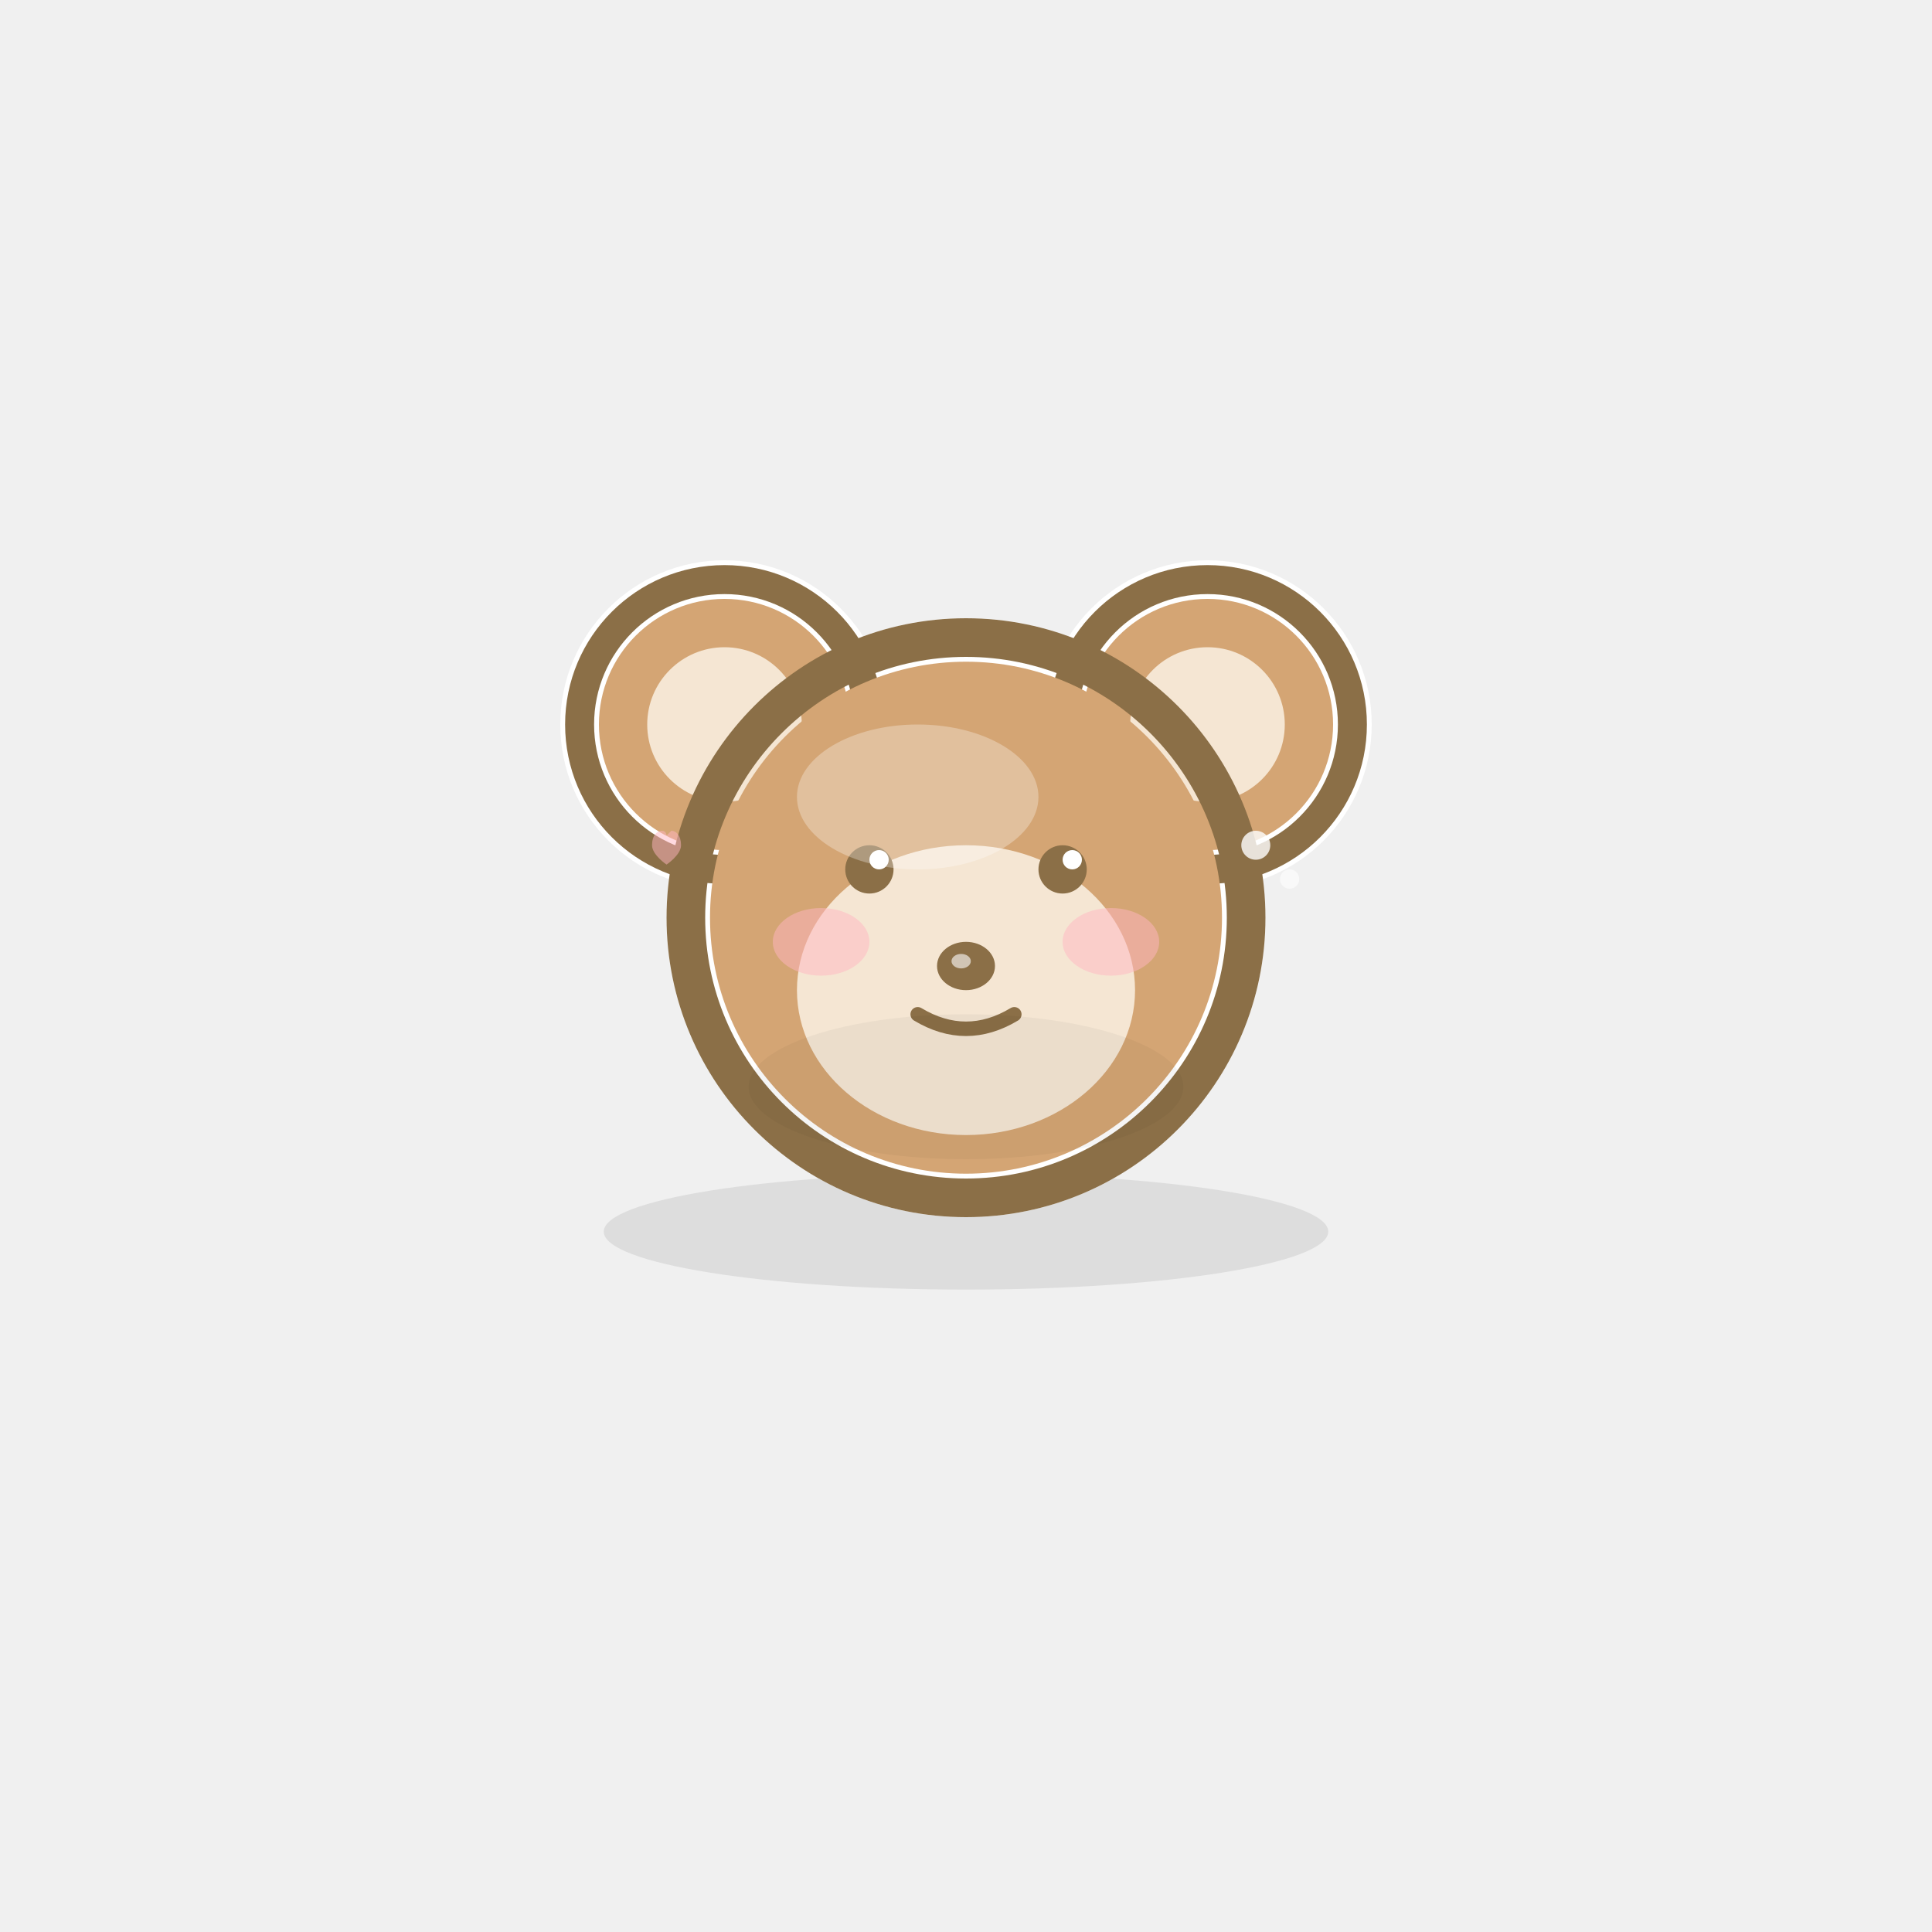
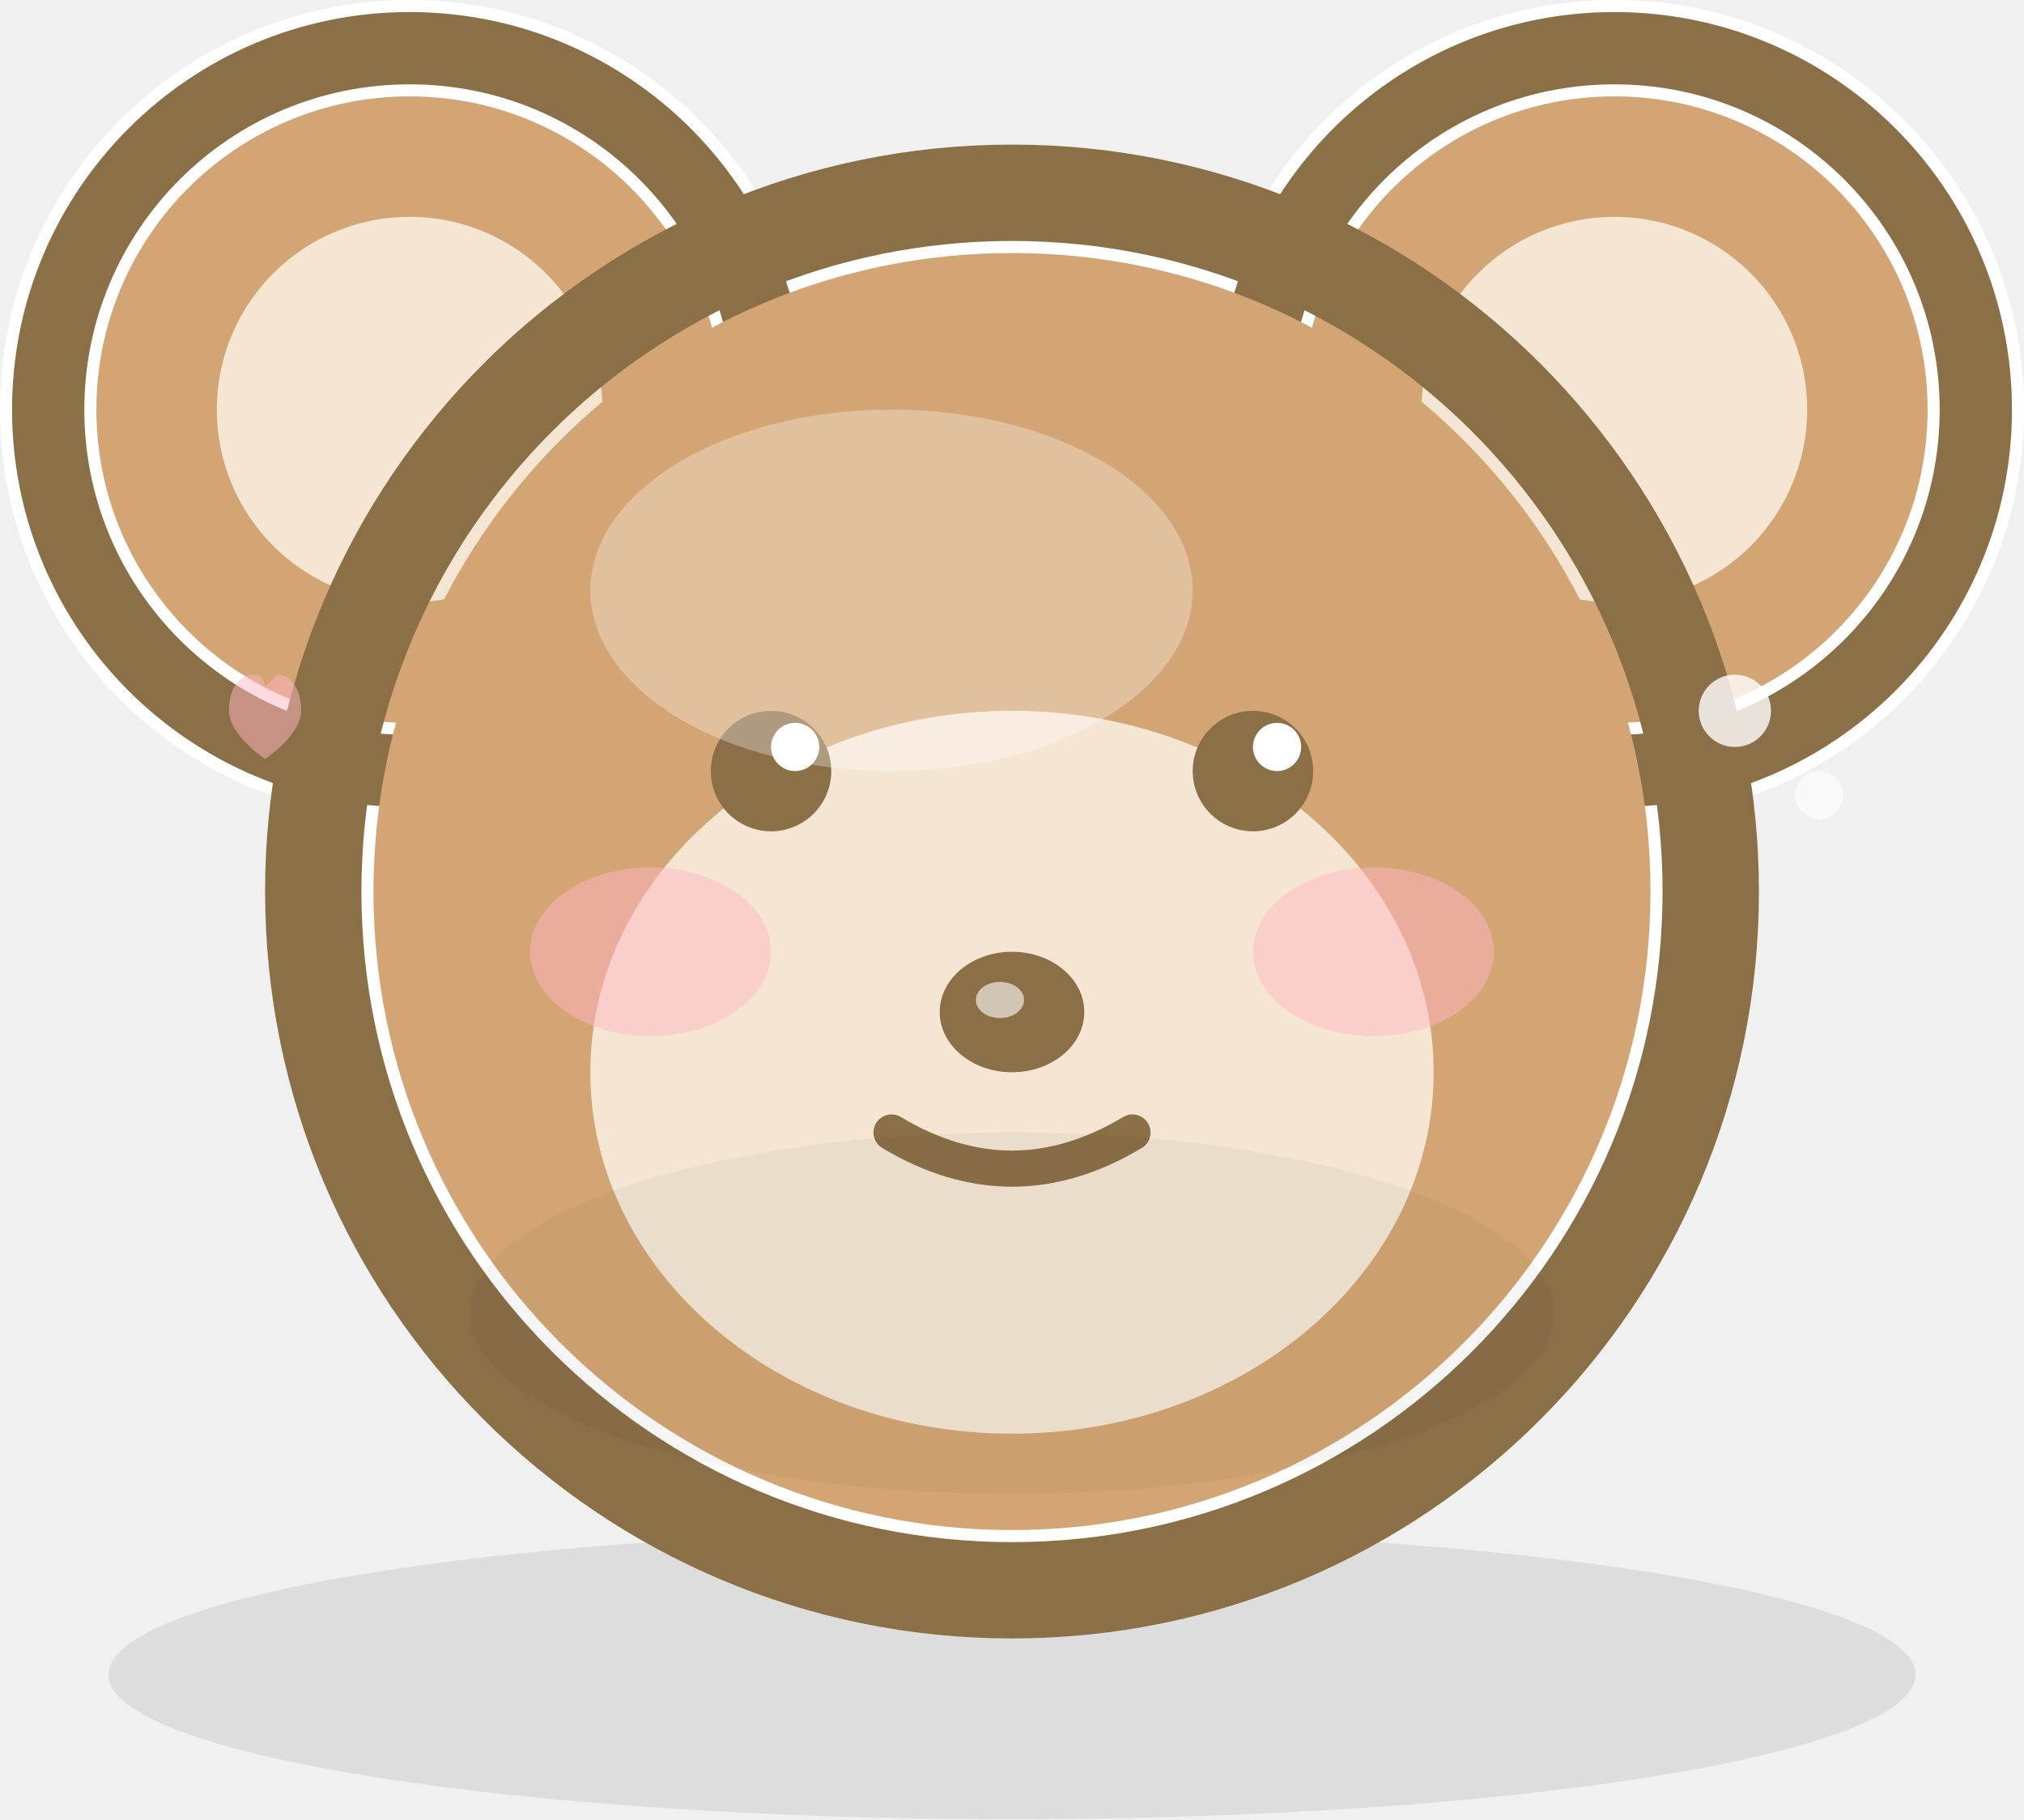
- <svg xmlns="http://www.w3.org/2000/svg" width="400" height="400" viewBox="0 0 400 400">
-   <ellipse cx="200" cy="255" rx="75" ry="12" fill="#000000" opacity="0.08" />
-   <g>
-     <circle cx="150" cy="150" r="34" fill="#FFFFFF" />
-     <circle cx="250" cy="150" r="34" fill="#FFFFFF" />
-     <circle cx="200" cy="190" r="62" fill="#FFFFFF" />
+ <svg xmlns="http://www.w3.org/2000/svg" width="168" height="151" viewBox="0 0 168 151" version="1.1" id="svg58">
+   <defs id="defs62" />
+   <ellipse cx="84" cy="139" rx="75" ry="12" fill="#000000" opacity="0.08" id="ellipse2" />
+   <g id="g10" transform="translate(-116,-116)">
+     <circle cx="150" cy="150" r="34" fill="#ffffff" id="circle4" />
+     <circle cx="250" cy="150" r="34" fill="#ffffff" id="circle6" />
+     <circle cx="200" cy="190" r="62" fill="#ffffff" id="circle8" />
  </g>
-   <circle cx="150" cy="150" r="30" fill="none" stroke="#8B6F47" stroke-width="6" />
-   <circle cx="150" cy="150" r="26" fill="#D4A574" />
-   <circle cx="150" cy="150" r="16" fill="#F5E6D3" />
-   <circle cx="250" cy="150" r="30" fill="none" stroke="#8B6F47" stroke-width="6" />
-   <circle cx="250" cy="150" r="26" fill="#D4A574" />
-   <circle cx="250" cy="150" r="16" fill="#F5E6D3" />
-   <circle cx="200" cy="190" r="58" fill="none" stroke="#8B6F47" stroke-width="8" />
-   <circle cx="200" cy="190" r="53" fill="#D4A574" />
-   <ellipse cx="200" cy="205" rx="35" ry="30" fill="#F5E6D3" />
-   <circle cx="180" cy="180" r="5" fill="#8B6F47" />
-   <circle cx="182" cy="178" r="2" fill="#FFFFFF" />
-   <circle cx="220" cy="180" r="5" fill="#8B6F47" />
-   <circle cx="222" cy="178" r="2" fill="#FFFFFF" />
-   <ellipse cx="200" cy="200" rx="6" ry="5" fill="#8B6F47" />
-   <ellipse cx="199" cy="199" rx="2" ry="1.5" fill="#FFFFFF" opacity="0.6" />
-   <path d="M 190 210 Q 200 216 210 210" fill="none" stroke="#8B6F47" stroke-width="3" stroke-linecap="round" />
-   <ellipse cx="170" cy="195" rx="10" ry="7" fill="#FFB6C1" opacity="0.5" />
-   <ellipse cx="230" cy="195" rx="10" ry="7" fill="#FFB6C1" opacity="0.5" />
-   <ellipse cx="200" cy="225" rx="45" ry="15" fill="#000000" opacity="0.04" />
-   <ellipse cx="190" cy="165" rx="25" ry="15" fill="#FFFFFF" opacity="0.3" />
-   <circle cx="260" cy="175" r="3" fill="#FFFFFF" opacity="0.8" />
-   <circle cx="267" cy="182" r="2" fill="#FFFFFF" opacity="0.6" />
-   <path d="M 135 175 C 135 173 136 172 137 172 C 138 172 138 173 138 173 C 138 173 139 172 139 172 C 140 172 141 173 141 175 C 141 177 138 179 138 179 C 138 179 135 177 135 175 Z" fill="#FFB6C1" opacity="0.5" />
+   <circle cx="34" cy="34" r="30" fill="none" stroke="#8b6f47" stroke-width="6" id="circle12" />
+   <circle cx="34" cy="34" r="26" fill="#d4a574" id="circle14" />
+   <circle cx="34" cy="34" r="16" fill="#f5e6d3" id="circle16" />
+   <circle cx="134" cy="34" r="30" fill="none" stroke="#8b6f47" stroke-width="6" id="circle18" />
+   <circle cx="134" cy="34" r="26" fill="#d4a574" id="circle20" />
+   <circle cx="134" cy="34" r="16" fill="#f5e6d3" id="circle22" />
+   <circle cx="84" cy="74" r="58" fill="none" stroke="#8b6f47" stroke-width="8" id="circle24" />
+   <circle cx="84" cy="74" r="53" fill="#d4a574" id="circle26" />
+   <ellipse cx="84" cy="89" rx="35" ry="30" fill="#f5e6d3" id="ellipse28" />
+   <circle cx="64" cy="64" r="5" fill="#8b6f47" id="circle30" />
+   <circle cx="66" cy="62" r="2" fill="#ffffff" id="circle32" />
+   <circle cx="104" cy="64" r="5" fill="#8b6f47" id="circle34" />
+   <circle cx="106" cy="62" r="2" fill="#ffffff" id="circle36" />
+   <ellipse cx="84" cy="84" rx="6" ry="5" fill="#8b6f47" id="ellipse38" />
+   <ellipse cx="83" cy="83" rx="2" ry="1.5" fill="#ffffff" opacity="0.6" id="ellipse40" />
+   <path d="m 74,94 q 10,6 20,0" fill="none" stroke="#8b6f47" stroke-width="3" stroke-linecap="round" id="path42" />
+   <ellipse cx="54" cy="79" rx="10" ry="7" fill="#ffb6c1" opacity="0.5" id="ellipse44" />
+   <ellipse cx="114" cy="79" rx="10" ry="7" fill="#ffb6c1" opacity="0.5" id="ellipse46" />
+   <ellipse cx="84" cy="109" rx="45" ry="15" fill="#000000" opacity="0.04" id="ellipse48" />
+   <ellipse cx="74" cy="49" rx="25" ry="15" fill="#ffffff" opacity="0.3" id="ellipse50" />
+   <circle cx="144" cy="59" r="3" fill="#ffffff" opacity="0.8" id="circle52" />
+   <circle cx="151" cy="66" r="2" fill="#ffffff" opacity="0.6" id="circle54" />
+   <path d="m 19,59 c 0,-2 1,-3 2,-3 1,0 1,1 1,1 0,0 1,-1 1,-1 1,0 2,1 2,3 0,2 -3,4 -3,4 0,0 -3,-2 -3,-4 z" fill="#ffb6c1" opacity="0.5" id="path56" />
</svg>
